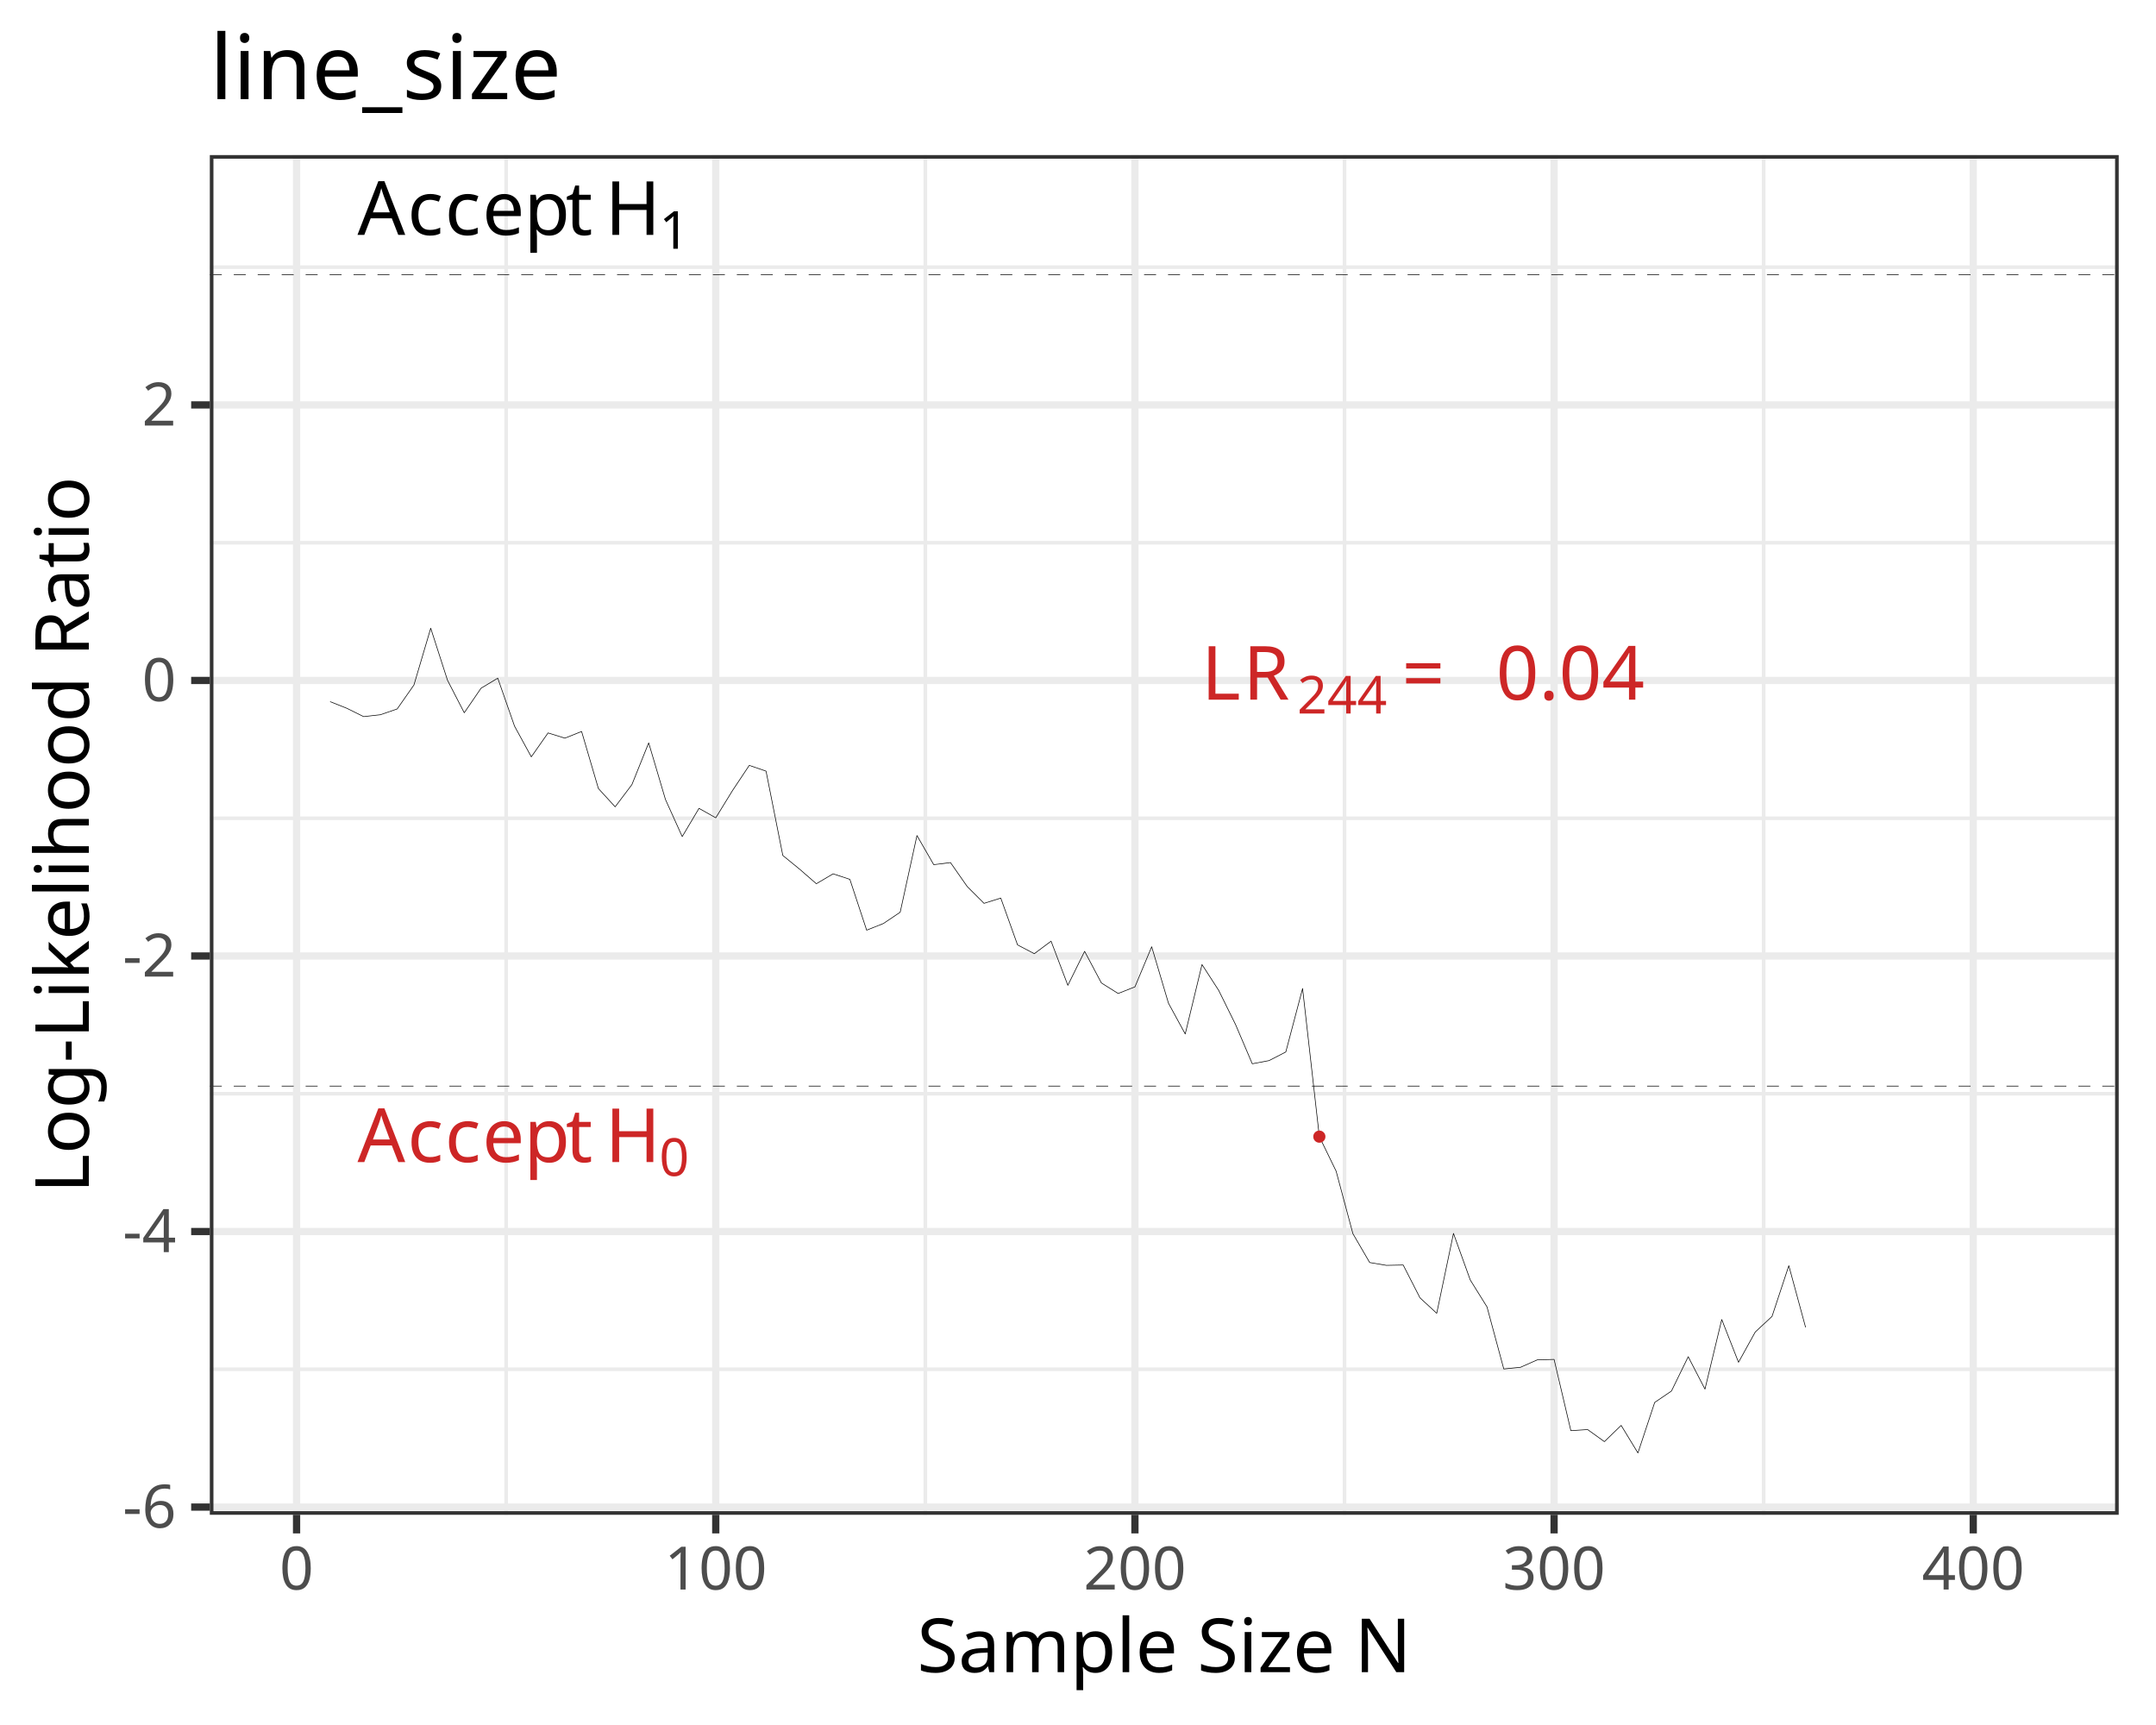
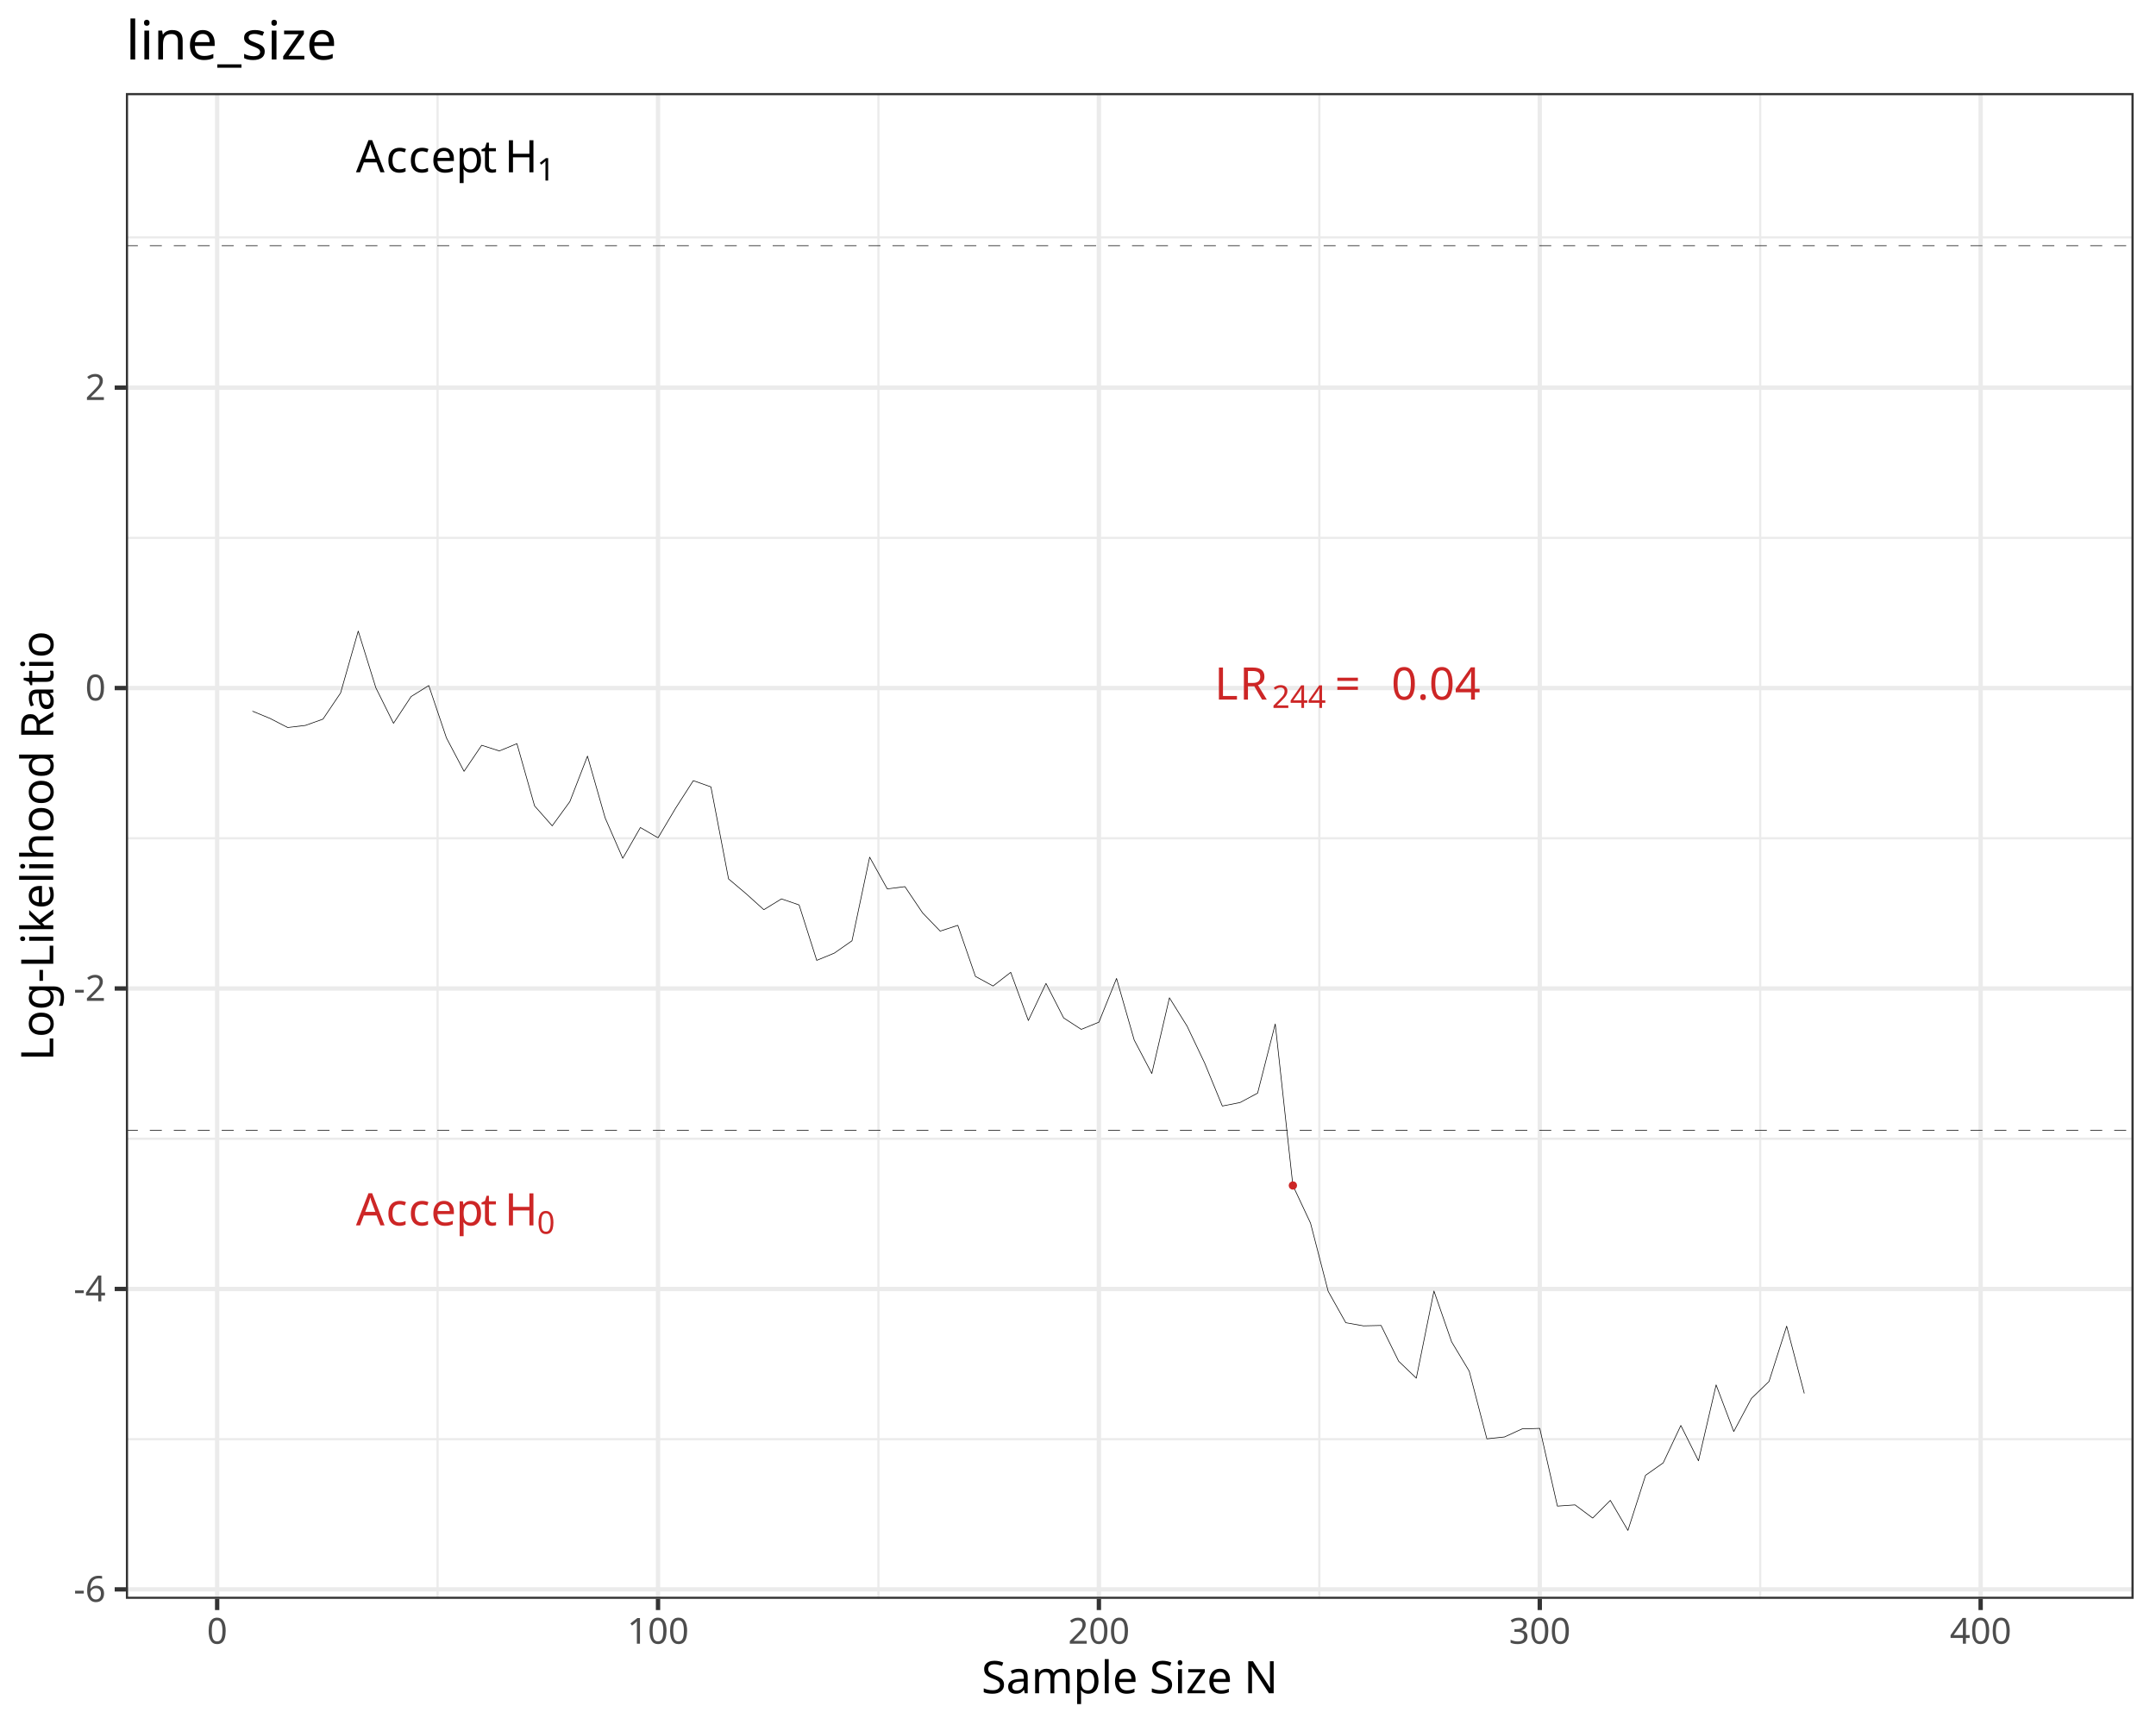
<svg xmlns="http://www.w3.org/2000/svg" class="svglite" data-engine-version="2.0" width="720.00pt" height="576.00pt" viewBox="0 0 720.00 576.00">
  <defs>
    <style type="text/css">
    .svglite line, .svglite polyline, .svglite polygon, .svglite path, .svglite rect, .svglite circle {
      fill: none;
      stroke: #000000;
      stroke-linecap: round;
      stroke-linejoin: round;
      stroke-miterlimit: 10.00;
    }
  </style>
  </defs>
  <rect width="100%" height="100%" style="stroke: none; fill: #FFFFFF;" />
  <defs>
    <clipPath id="cpMC4wMHw3MjAuMDB8MC4wMHw1NzYuMDA=">
      <rect x="0.00" y="0.00" width="720.00" height="576.00" />
    </clipPath>
  </defs>
  <g clip-path="url(#cpMC4wMHw3MjAuMDB8MC4wMHw1NzYuMDA=)">
-     <rect x="0.00" y="0.00" width="720.00" height="576.00" style="stroke-width: 2.42; stroke: #FFFFFF; fill: #FFFFFF;" />
+     <rect x="-0" y="0.00" width="720.00" height="576.00" style="stroke-width: 1.45; stroke: #FFFFFF; fill: #FFFFFF;" />
  </g>
  <defs>
-     <clipPath id="cpNzAuMDd8NzA3LjU1fDUxLjc4fDUwNS44MA==">
-       <rect x="70.07" y="51.78" width="637.48" height="454.02" />
+     <clipPath id="cpNDIuMDR8NzEyLjUzfDMxLjA3fDUzMy44OA==">
+       <rect x="42.04" y="31.07" width="670.49" height="502.81" />
    </clipPath>
  </defs>
-   <g clip-path="url(#cpNzAuMDd8NzA3LjU1fDUxLjc4fDUwNS44MA==)">
-     <rect x="70.07" y="51.78" width="637.48" height="454.02" style="stroke-width: 2.42; stroke: none; fill: #FFFFFF;" />
-     <polyline points="70.07,457.22 707.55,457.22 " style="stroke-width: 1.21; stroke: #EBEBEB; stroke-linecap: butt;" />
-     <polyline points="70.07,365.22 707.55,365.22 " style="stroke-width: 1.21; stroke: #EBEBEB; stroke-linecap: butt;" />
-     <polyline points="70.07,273.22 707.55,273.22 " style="stroke-width: 1.21; stroke: #EBEBEB; stroke-linecap: butt;" />
-     <polyline points="70.07,181.21 707.55,181.21 " style="stroke-width: 1.21; stroke: #EBEBEB; stroke-linecap: butt;" />
-     <polyline points="70.07,89.21 707.55,89.21 " style="stroke-width: 1.21; stroke: #EBEBEB; stroke-linecap: butt;" />
-     <polyline points="169.03,505.80 169.03,51.78 " style="stroke-width: 1.21; stroke: #EBEBEB; stroke-linecap: butt;" />
-     <polyline points="309.02,505.80 309.02,51.78 " style="stroke-width: 1.21; stroke: #EBEBEB; stroke-linecap: butt;" />
-     <polyline points="449.00,505.80 449.00,51.78 " style="stroke-width: 1.21; stroke: #EBEBEB; stroke-linecap: butt;" />
-     <polyline points="588.98,505.80 588.98,51.78 " style="stroke-width: 1.21; stroke: #EBEBEB; stroke-linecap: butt;" />
-     <polyline points="70.07,503.23 707.55,503.23 " style="stroke-width: 2.42; stroke: #EBEBEB; stroke-linecap: butt;" />
-     <polyline points="70.07,411.22 707.55,411.22 " style="stroke-width: 2.42; stroke: #EBEBEB; stroke-linecap: butt;" />
-     <polyline points="70.07,319.22 707.55,319.22 " style="stroke-width: 2.42; stroke: #EBEBEB; stroke-linecap: butt;" />
-     <polyline points="70.07,227.21 707.55,227.21 " style="stroke-width: 2.42; stroke: #EBEBEB; stroke-linecap: butt;" />
-     <polyline points="70.07,135.21 707.55,135.21 " style="stroke-width: 2.42; stroke: #EBEBEB; stroke-linecap: butt;" />
-     <polyline points="99.04,505.80 99.04,51.78 " style="stroke-width: 2.42; stroke: #EBEBEB; stroke-linecap: butt;" />
-     <polyline points="239.03,505.80 239.03,51.78 " style="stroke-width: 2.42; stroke: #EBEBEB; stroke-linecap: butt;" />
-     <polyline points="379.01,505.80 379.01,51.78 " style="stroke-width: 2.42; stroke: #EBEBEB; stroke-linecap: butt;" />
-     <polyline points="518.99,505.80 518.99,51.78 " style="stroke-width: 2.42; stroke: #EBEBEB; stroke-linecap: butt;" />
-     <polyline points="658.97,505.80 658.97,51.78 " style="stroke-width: 2.42; stroke: #EBEBEB; stroke-linecap: butt;" />
-     <polyline points="110.24,234.29 115.84,236.51 121.44,239.29 127.04,238.66 132.64,236.73 138.24,228.72 143.84,209.77 149.44,227.14 155.04,238.00 160.64,229.81 166.23,226.45 171.83,242.47 177.43,252.72 183.03,244.73 188.63,246.48 194.23,244.25 199.83,263.29 205.43,269.41 211.03,261.99 216.63,248.05 222.23,266.96 227.83,279.35 233.43,269.92 239.03,273.08 244.62,263.98 250.22,255.57 255.82,257.49 261.42,285.65 267.02,290.22 272.62,295.09 278.22,291.78 283.82,293.63 289.42,310.60 295.02,308.37 300.62,304.60 306.22,279.00 311.82,288.72 317.42,288.03 323.02,296.05 328.61,301.64 334.21,299.88 339.81,315.51 345.41,318.45 351.01,314.27 356.61,329.02 362.21,317.66 367.81,328.22 373.41,331.74 379.01,329.53 384.61,316.13 390.21,334.98 395.81,345.26 401.41,322.07 407.00,330.73 412.60,342.08 418.20,355.21 423.80,354.15 429.40,351.26 435.00,330.07 440.60,379.54 446.20,391.06 451.80,411.93 457.40,421.57 463.00,422.52 468.60,422.40 474.20,433.36 479.80,438.53 485.39,411.85 490.99,427.39 496.59,436.39 502.19,457.12 507.79,456.55 513.39,454.07 518.99,453.92 524.59,477.72 530.19,477.35 535.79,481.38 541.39,475.96 546.99,485.16 552.59,468.29 558.19,464.48 563.78,453.03 569.38,463.85 574.98,440.60 580.58,454.89 586.18,444.76 591.78,439.55 597.38,422.62 602.98,443.22 " style="stroke-width: 0.21; stroke-linecap: butt;" />
-     <line x1="70.07" y1="91.76" x2="707.55" y2="91.76" style="stroke-width: 0.21; stroke-dasharray: 4.00,4.00; stroke-linecap: butt;" />
-     <line x1="70.07" y1="362.66" x2="707.55" y2="362.66" style="stroke-width: 0.21; stroke-dasharray: 4.00,4.00; stroke-linecap: butt;" />
-     <circle cx="440.60" cy="379.54" r="1.23" style="stroke-width: 1.61; stroke: #CD2626; fill: #CD2626;" />
-     <text x="401.22" y="233.63" style="font-size: 25.00px; fill: #CD2626; font-family: sans;" textLength="13.90px" lengthAdjust="spacingAndGlyphs">L</text>
-     <text x="415.13" y="233.63" style="font-size: 25.00px; fill: #CD2626; font-family: sans;" textLength="18.06px" lengthAdjust="spacingAndGlyphs">R</text>
-     <text x="433.19" y="238.26" style="font-size: 17.50px; fill: #CD2626; font-family: sans;" textLength="29.20px" lengthAdjust="spacingAndGlyphs">244</text>
-     <text x="468.18" y="233.63" style="font-size: 25.00px; fill: #CD2626; font-family: sans;" textLength="19.41px" lengthAdjust="spacingAndGlyphs">=</text>
-     <text x="493.37" y="233.63" style="font-size: 25.00px; fill: #CD2626; font-family: sans;" textLength="6.25px" lengthAdjust="spacingAndGlyphs"> </text>
-     <text x="499.63" y="233.63" style="font-size: 25.00px; fill: #CD2626; font-family: sans;" textLength="48.66px" lengthAdjust="spacingAndGlyphs">0.04</text>
-     <text x="119.38" y="78.43" style="font-size: 25.00px; font-family: sans;" textLength="16.68px" lengthAdjust="spacingAndGlyphs">A</text>
-     <text x="136.06" y="78.43" style="font-size: 25.00px; font-family: sans;" textLength="12.51px" lengthAdjust="spacingAndGlyphs">c</text>
-     <text x="148.57" y="78.43" style="font-size: 25.00px; font-family: sans;" textLength="12.51px" lengthAdjust="spacingAndGlyphs">c</text>
-     <text x="161.08" y="78.43" style="font-size: 25.00px; font-family: sans;" textLength="13.90px" lengthAdjust="spacingAndGlyphs">e</text>
-     <text x="174.99" y="78.43" style="font-size: 25.00px; font-family: sans;" textLength="13.90px" lengthAdjust="spacingAndGlyphs">p</text>
-     <text x="188.89" y="78.43" style="font-size: 25.00px; font-family: sans;" textLength="6.94px" lengthAdjust="spacingAndGlyphs">t</text>
-     <text x="195.84" y="78.43" style="font-size: 25.00px; font-family: sans;" textLength="6.25px" lengthAdjust="spacingAndGlyphs"> </text>
-     <text x="202.09" y="78.43" style="font-size: 25.00px; font-family: sans;" textLength="18.06px" lengthAdjust="spacingAndGlyphs">H</text>
-     <text x="220.15" y="83.05" style="font-size: 17.50px; font-family: sans;" textLength="9.73px" lengthAdjust="spacingAndGlyphs">1</text>
-     <text x="119.38" y="388.02" style="font-size: 25.00px; fill: #CD2626; font-family: sans;" textLength="16.68px" lengthAdjust="spacingAndGlyphs">A</text>
-     <text x="136.06" y="388.02" style="font-size: 25.00px; fill: #CD2626; font-family: sans;" textLength="12.51px" lengthAdjust="spacingAndGlyphs">c</text>
-     <text x="148.57" y="388.02" style="font-size: 25.00px; fill: #CD2626; font-family: sans;" textLength="12.51px" lengthAdjust="spacingAndGlyphs">c</text>
-     <text x="161.08" y="388.02" style="font-size: 25.00px; fill: #CD2626; font-family: sans;" textLength="13.90px" lengthAdjust="spacingAndGlyphs">e</text>
-     <text x="174.99" y="388.02" style="font-size: 25.00px; fill: #CD2626; font-family: sans;" textLength="13.90px" lengthAdjust="spacingAndGlyphs">p</text>
-     <text x="188.89" y="388.02" style="font-size: 25.00px; fill: #CD2626; font-family: sans;" textLength="6.94px" lengthAdjust="spacingAndGlyphs">t</text>
-     <text x="195.84" y="388.02" style="font-size: 25.00px; fill: #CD2626; font-family: sans;" textLength="6.25px" lengthAdjust="spacingAndGlyphs"> </text>
-     <text x="202.09" y="388.02" style="font-size: 25.00px; fill: #CD2626; font-family: sans;" textLength="18.06px" lengthAdjust="spacingAndGlyphs">H</text>
-     <text x="220.15" y="392.64" style="font-size: 17.50px; fill: #CD2626; font-family: sans;" textLength="9.73px" lengthAdjust="spacingAndGlyphs">0</text>
-     <rect x="70.07" y="51.78" width="637.48" height="454.02" style="stroke-width: 2.42; stroke: #333333;" />
+   <g clip-path="url(#cpNDIuMDR8NzEyLjUzfDMxLjA3fDUzMy44OA==)">
+     <rect x="42.04" y="31.07" width="670.49" height="502.81" style="stroke-width: 1.45; stroke: none; fill: #FFFFFF;" />
+     <polyline points="42.04,480.56 712.53,480.56 " style="stroke-width: 0.73; stroke: #EBEBEB; stroke-linecap: butt;" />
+     <polyline points="42.04,380.24 712.53,380.24 " style="stroke-width: 0.73; stroke: #EBEBEB; stroke-linecap: butt;" />
+     <polyline points="42.04,279.91 712.53,279.91 " style="stroke-width: 0.73; stroke: #EBEBEB; stroke-linecap: butt;" />
+     <polyline points="42.04,179.59 712.53,179.59 " style="stroke-width: 0.73; stroke: #EBEBEB; stroke-linecap: butt;" />
+     <polyline points="42.04,79.26 712.53,79.26 " style="stroke-width: 0.73; stroke: #EBEBEB; stroke-linecap: butt;" />
+     <polyline points="146.13,533.88 146.13,31.07 " style="stroke-width: 0.73; stroke: #EBEBEB; stroke-linecap: butt;" />
+     <polyline points="293.36,533.88 293.36,31.07 " style="stroke-width: 0.73; stroke: #EBEBEB; stroke-linecap: butt;" />
+     <polyline points="440.59,533.88 440.59,31.07 " style="stroke-width: 0.73; stroke: #EBEBEB; stroke-linecap: butt;" />
+     <polyline points="587.82,533.88 587.82,31.07 " style="stroke-width: 0.73; stroke: #EBEBEB; stroke-linecap: butt;" />
+     <polyline points="42.04,530.72 712.53,530.72 " style="stroke-width: 1.45; stroke: #EBEBEB; stroke-linecap: butt;" />
+     <polyline points="42.04,430.40 712.53,430.40 " style="stroke-width: 1.45; stroke: #EBEBEB; stroke-linecap: butt;" />
+     <polyline points="42.04,330.07 712.53,330.07 " style="stroke-width: 1.45; stroke: #EBEBEB; stroke-linecap: butt;" />
+     <polyline points="42.04,229.75 712.53,229.75 " style="stroke-width: 1.45; stroke: #EBEBEB; stroke-linecap: butt;" />
+     <polyline points="42.04,129.43 712.53,129.43 " style="stroke-width: 1.45; stroke: #EBEBEB; stroke-linecap: butt;" />
+     <polyline points="72.52,533.88 72.52,31.07 " style="stroke-width: 1.45; stroke: #EBEBEB; stroke-linecap: butt;" />
+     <polyline points="219.75,533.88 219.75,31.07 " style="stroke-width: 1.45; stroke: #EBEBEB; stroke-linecap: butt;" />
+     <polyline points="366.98,533.88 366.98,31.07 " style="stroke-width: 1.45; stroke: #EBEBEB; stroke-linecap: butt;" />
+     <polyline points="514.21,533.88 514.21,31.07 " style="stroke-width: 1.45; stroke: #EBEBEB; stroke-linecap: butt;" />
+     <polyline points="661.44,533.88 661.44,31.07 " style="stroke-width: 1.45; stroke: #EBEBEB; stroke-linecap: butt;" />
+     <polyline points="84.30,237.47 90.18,239.89 96.07,242.92 101.96,242.23 107.85,240.13 113.74,231.39 119.63,210.73 125.52,229.67 131.41,241.52 137.30,232.58 143.19,228.91 149.08,246.38 154.97,257.56 160.86,248.85 166.74,250.75 172.63,248.32 178.52,269.09 184.41,275.76 190.30,267.67 196.19,252.47 202.08,273.09 207.97,286.60 213.86,276.32 219.75,279.76 225.64,269.84 231.53,260.67 237.42,262.76 243.30,293.47 249.19,298.45 255.08,303.76 260.97,300.15 266.86,302.17 272.75,320.68 278.64,318.25 284.53,314.13 290.42,286.22 296.31,296.81 302.20,296.06 308.09,304.81 313.97,310.91 319.86,308.98 325.75,326.03 331.64,329.24 337.53,324.67 343.42,340.76 349.31,328.37 355.20,339.89 361.09,343.72 366.98,341.32 372.87,326.71 378.76,347.26 384.65,358.47 390.53,333.18 396.42,342.62 402.31,355.00 408.20,369.32 414.09,368.16 419.98,365.01 425.87,341.91 431.76,395.85 437.65,408.41 443.54,431.17 449.43,441.68 455.32,442.72 461.21,442.59 467.09,454.54 472.98,460.18 478.87,431.08 484.76,448.03 490.65,457.84 496.54,480.44 502.43,479.82 508.32,477.12 514.21,476.95 520.10,502.91 525.99,502.50 531.88,506.90 537.77,500.99 543.65,511.03 549.54,492.62 555.43,488.47 561.32,475.98 567.21,487.78 573.10,462.43 578.99,478.01 584.88,466.97 590.77,461.28 596.66,442.82 602.55,465.29 " style="stroke-width: 0.21; stroke-linecap: butt;" />
+     <line x1="42.04" y1="82.05" x2="712.53" y2="82.05" style="stroke-width: 0.21; stroke-dasharray: 4.00,4.00; stroke-linecap: butt;" />
+     <line x1="42.04" y1="377.45" x2="712.53" y2="377.45" style="stroke-width: 0.21; stroke-dasharray: 4.00,4.00; stroke-linecap: butt;" />
+     <circle cx="431.76" cy="395.85" r="0.91" style="stroke-width: 0.97; stroke: #CD2626; fill: #CD2626;" />
+     <text x="405.60" y="233.60" style="font-size: 15.00px; fill: #CD2626; font-family: sans;" textLength="8.34px" lengthAdjust="spacingAndGlyphs">L</text>
+     <text x="413.94" y="233.60" style="font-size: 15.00px; fill: #CD2626; font-family: sans;" textLength="10.84px" lengthAdjust="spacingAndGlyphs">R</text>
+     <text x="424.78" y="236.38" style="font-size: 10.50px; fill: #CD2626; font-family: sans;" textLength="17.52px" lengthAdjust="spacingAndGlyphs">244</text>
+     <text x="445.77" y="233.60" style="font-size: 15.00px; fill: #CD2626; font-family: sans;" textLength="11.65px" lengthAdjust="spacingAndGlyphs">=</text>
+     <text x="460.89" y="233.60" style="font-size: 15.00px; fill: #CD2626; font-family: sans;" textLength="3.75px" lengthAdjust="spacingAndGlyphs"> </text>
+     <text x="464.65" y="233.60" style="font-size: 15.00px; fill: #CD2626; font-family: sans;" textLength="29.20px" lengthAdjust="spacingAndGlyphs">0.04</text>
+     <text x="118.87" y="57.53" style="font-size: 15.00px; font-family: sans;" textLength="10.01px" lengthAdjust="spacingAndGlyphs">A</text>
+     <text x="128.88" y="57.53" style="font-size: 15.00px; font-family: sans;" textLength="7.51px" lengthAdjust="spacingAndGlyphs">c</text>
+     <text x="136.38" y="57.53" style="font-size: 15.00px; font-family: sans;" textLength="7.51px" lengthAdjust="spacingAndGlyphs">c</text>
+     <text x="143.89" y="57.53" style="font-size: 15.00px; font-family: sans;" textLength="8.34px" lengthAdjust="spacingAndGlyphs">e</text>
+     <text x="152.23" y="57.53" style="font-size: 15.00px; font-family: sans;" textLength="8.34px" lengthAdjust="spacingAndGlyphs">p</text>
+     <text x="160.58" y="57.53" style="font-size: 15.00px; font-family: sans;" textLength="4.17px" lengthAdjust="spacingAndGlyphs">t</text>
+     <text x="164.74" y="57.53" style="font-size: 15.00px; font-family: sans;" textLength="3.75px" lengthAdjust="spacingAndGlyphs"> </text>
+     <text x="168.50" y="57.53" style="font-size: 15.00px; font-family: sans;" textLength="10.84px" lengthAdjust="spacingAndGlyphs">H</text>
+     <text x="179.33" y="60.30" style="font-size: 10.50px; font-family: sans;" textLength="5.84px" lengthAdjust="spacingAndGlyphs">1</text>
+     <text x="118.87" y="409.18" style="font-size: 15.00px; fill: #CD2626; font-family: sans;" textLength="10.01px" lengthAdjust="spacingAndGlyphs">A</text>
+     <text x="128.88" y="409.18" style="font-size: 15.00px; fill: #CD2626; font-family: sans;" textLength="7.51px" lengthAdjust="spacingAndGlyphs">c</text>
+     <text x="136.38" y="409.18" style="font-size: 15.00px; fill: #CD2626; font-family: sans;" textLength="7.51px" lengthAdjust="spacingAndGlyphs">c</text>
+     <text x="143.89" y="409.18" style="font-size: 15.00px; fill: #CD2626; font-family: sans;" textLength="8.34px" lengthAdjust="spacingAndGlyphs">e</text>
+     <text x="152.23" y="409.18" style="font-size: 15.00px; fill: #CD2626; font-family: sans;" textLength="8.34px" lengthAdjust="spacingAndGlyphs">p</text>
+     <text x="160.58" y="409.18" style="font-size: 15.00px; fill: #CD2626; font-family: sans;" textLength="4.17px" lengthAdjust="spacingAndGlyphs">t</text>
+     <text x="164.74" y="409.18" style="font-size: 15.00px; fill: #CD2626; font-family: sans;" textLength="3.75px" lengthAdjust="spacingAndGlyphs"> </text>
+     <text x="168.50" y="409.18" style="font-size: 15.00px; fill: #CD2626; font-family: sans;" textLength="10.84px" lengthAdjust="spacingAndGlyphs">H</text>
+     <text x="179.33" y="411.96" style="font-size: 10.50px; fill: #CD2626; font-family: sans;" textLength="5.84px" lengthAdjust="spacingAndGlyphs">0</text>
+     <rect x="42.04" y="31.07" width="670.49" height="502.81" style="stroke-width: 1.45; stroke: #333333;" />
  </g>
  <g clip-path="url(#cpMC4wMHw3MjAuMDB8MC4wMHw1NzYuMDA=)">
-     <text x="58.86" y="510.11" text-anchor="end" style="font-size: 20.00px; fill: #4D4D4D; font-family: sans;" textLength="17.78px" lengthAdjust="spacingAndGlyphs">-6</text>
-     <text x="58.86" y="418.10" text-anchor="end" style="font-size: 20.00px; fill: #4D4D4D; font-family: sans;" textLength="17.78px" lengthAdjust="spacingAndGlyphs">-4</text>
-     <text x="58.86" y="326.10" text-anchor="end" style="font-size: 20.00px; fill: #4D4D4D; font-family: sans;" textLength="17.78px" lengthAdjust="spacingAndGlyphs">-2</text>
-     <text x="58.86" y="234.10" text-anchor="end" style="font-size: 20.00px; fill: #4D4D4D; font-family: sans;" textLength="11.12px" lengthAdjust="spacingAndGlyphs">0</text>
-     <text x="58.86" y="142.09" text-anchor="end" style="font-size: 20.00px; fill: #4D4D4D; font-family: sans;" textLength="11.12px" lengthAdjust="spacingAndGlyphs">2</text>
-     <polyline points="63.84,503.23 70.07,503.23 " style="stroke-width: 2.42; stroke: #333333; stroke-linecap: butt;" />
-     <polyline points="63.84,411.22 70.07,411.22 " style="stroke-width: 2.42; stroke: #333333; stroke-linecap: butt;" />
-     <polyline points="63.84,319.22 70.07,319.22 " style="stroke-width: 2.42; stroke: #333333; stroke-linecap: butt;" />
-     <polyline points="63.84,227.21 70.07,227.21 " style="stroke-width: 2.42; stroke: #333333; stroke-linecap: butt;" />
-     <polyline points="63.84,135.21 70.07,135.21 " style="stroke-width: 2.42; stroke: #333333; stroke-linecap: butt;" />
-     <polyline points="99.04,512.03 99.04,505.80 " style="stroke-width: 2.42; stroke: #333333; stroke-linecap: butt;" />
-     <polyline points="239.03,512.03 239.03,505.80 " style="stroke-width: 2.42; stroke: #333333; stroke-linecap: butt;" />
-     <polyline points="379.01,512.03 379.01,505.80 " style="stroke-width: 2.42; stroke: #333333; stroke-linecap: butt;" />
-     <polyline points="518.99,512.03 518.99,505.80 " style="stroke-width: 2.42; stroke: #333333; stroke-linecap: butt;" />
-     <polyline points="658.97,512.03 658.97,505.80 " style="stroke-width: 2.42; stroke: #333333; stroke-linecap: butt;" />
-     <text x="99.04" y="530.77" text-anchor="middle" style="font-size: 20.00px; fill: #4D4D4D; font-family: sans;" textLength="11.12px" lengthAdjust="spacingAndGlyphs">0</text>
-     <text x="239.03" y="530.77" text-anchor="middle" style="font-size: 20.00px; fill: #4D4D4D; font-family: sans;" textLength="33.37px" lengthAdjust="spacingAndGlyphs">100</text>
-     <text x="379.01" y="530.77" text-anchor="middle" style="font-size: 20.00px; fill: #4D4D4D; font-family: sans;" textLength="33.37px" lengthAdjust="spacingAndGlyphs">200</text>
-     <text x="518.99" y="530.77" text-anchor="middle" style="font-size: 20.00px; fill: #4D4D4D; font-family: sans;" textLength="33.37px" lengthAdjust="spacingAndGlyphs">300</text>
-     <text x="658.97" y="530.77" text-anchor="middle" style="font-size: 20.00px; fill: #4D4D4D; font-family: sans;" textLength="33.37px" lengthAdjust="spacingAndGlyphs">400</text>
-     <text x="388.81" y="558.36" text-anchor="middle" style="font-size: 25.00px; font-family: sans;" textLength="165.38px" lengthAdjust="spacingAndGlyphs">Sample Size N</text>
-     <text transform="translate(29.66,278.79) rotate(-90)" text-anchor="middle" style="font-size: 25.00px; font-family: sans;" textLength="227.94px" lengthAdjust="spacingAndGlyphs">Log-Likelihood Ratio</text>
-     <text x="70.07" y="33.10" style="font-size: 30.00px; font-family: sans;" textLength="116.75px" lengthAdjust="spacingAndGlyphs">line_size</text>
+     <text x="35.32" y="534.85" text-anchor="end" style="font-size: 12.00px; fill: #4D4D4D; font-family: sans;" textLength="10.67px" lengthAdjust="spacingAndGlyphs">-6</text>
+     <text x="35.32" y="434.53" text-anchor="end" style="font-size: 12.00px; fill: #4D4D4D; font-family: sans;" textLength="10.67px" lengthAdjust="spacingAndGlyphs">-4</text>
+     <text x="35.32" y="334.20" text-anchor="end" style="font-size: 12.00px; fill: #4D4D4D; font-family: sans;" textLength="10.67px" lengthAdjust="spacingAndGlyphs">-2</text>
+     <text x="35.32" y="233.88" text-anchor="end" style="font-size: 12.00px; fill: #4D4D4D; font-family: sans;" textLength="6.67px" lengthAdjust="spacingAndGlyphs">0</text>
+     <text x="35.32" y="133.56" text-anchor="end" style="font-size: 12.00px; fill: #4D4D4D; font-family: sans;" textLength="6.67px" lengthAdjust="spacingAndGlyphs">2</text>
+     <polyline points="38.30,530.72 42.04,530.72 " style="stroke-width: 1.45; stroke: #333333; stroke-linecap: butt;" />
+     <polyline points="38.30,430.40 42.04,430.40 " style="stroke-width: 1.45; stroke: #333333; stroke-linecap: butt;" />
+     <polyline points="38.30,330.07 42.04,330.07 " style="stroke-width: 1.45; stroke: #333333; stroke-linecap: butt;" />
+     <polyline points="38.30,229.75 42.04,229.75 " style="stroke-width: 1.45; stroke: #333333; stroke-linecap: butt;" />
+     <polyline points="38.30,129.43 42.04,129.43 " style="stroke-width: 1.45; stroke: #333333; stroke-linecap: butt;" />
+     <polyline points="72.52,537.62 72.52,533.88 " style="stroke-width: 1.45; stroke: #333333; stroke-linecap: butt;" />
+     <polyline points="219.75,537.62 219.75,533.88 " style="stroke-width: 1.45; stroke: #333333; stroke-linecap: butt;" />
+     <polyline points="366.98,537.62 366.98,533.88 " style="stroke-width: 1.45; stroke: #333333; stroke-linecap: butt;" />
+     <polyline points="514.21,537.62 514.21,533.88 " style="stroke-width: 1.45; stroke: #333333; stroke-linecap: butt;" />
+     <polyline points="661.44,537.62 661.44,533.88 " style="stroke-width: 1.45; stroke: #333333; stroke-linecap: butt;" />
+     <text x="72.52" y="548.86" text-anchor="middle" style="font-size: 12.00px; fill: #4D4D4D; font-family: sans;" textLength="6.67px" lengthAdjust="spacingAndGlyphs">0</text>
+     <text x="219.75" y="548.86" text-anchor="middle" style="font-size: 12.00px; fill: #4D4D4D; font-family: sans;" textLength="20.02px" lengthAdjust="spacingAndGlyphs">100</text>
+     <text x="366.98" y="548.86" text-anchor="middle" style="font-size: 12.00px; fill: #4D4D4D; font-family: sans;" textLength="20.02px" lengthAdjust="spacingAndGlyphs">200</text>
+     <text x="514.21" y="548.86" text-anchor="middle" style="font-size: 12.00px; fill: #4D4D4D; font-family: sans;" textLength="20.02px" lengthAdjust="spacingAndGlyphs">300</text>
+     <text x="661.44" y="548.86" text-anchor="middle" style="font-size: 12.00px; fill: #4D4D4D; font-family: sans;" textLength="20.02px" lengthAdjust="spacingAndGlyphs">400</text>
+     <text x="377.28" y="565.41" text-anchor="middle" style="font-size: 15.00px; font-family: sans;" textLength="99.23px" lengthAdjust="spacingAndGlyphs">Sample Size N</text>
+     <text transform="translate(17.79,282.47) rotate(-90)" text-anchor="middle" style="font-size: 15.00px; font-family: sans;" textLength="136.76px" lengthAdjust="spacingAndGlyphs">Log-Likelihood Ratio</text>
+     <text x="42.04" y="19.86" style="font-size: 18.00px; font-family: sans;" textLength="70.05px" lengthAdjust="spacingAndGlyphs">line_size</text>
  </g>
</svg>
